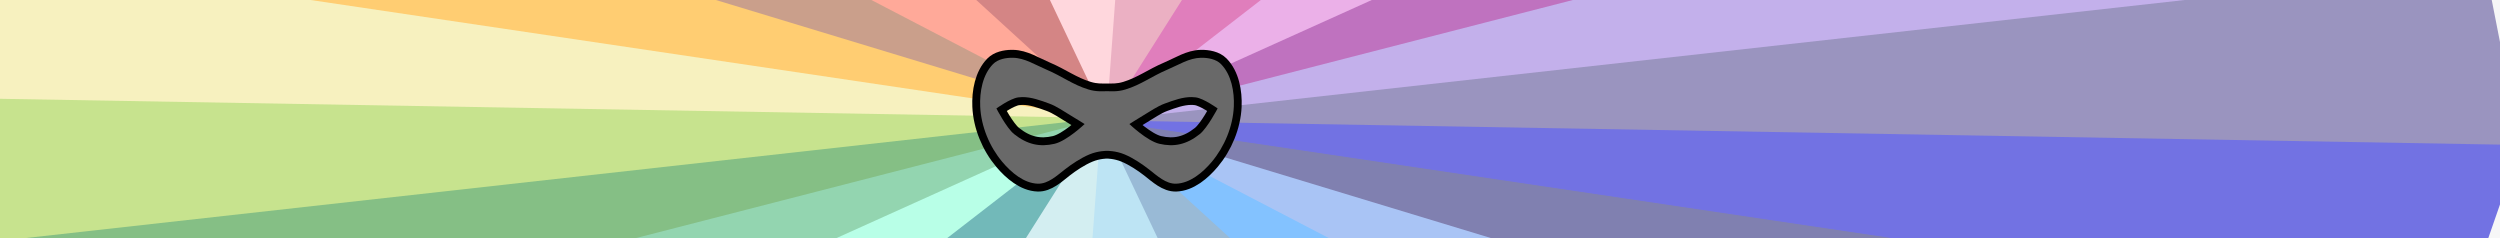
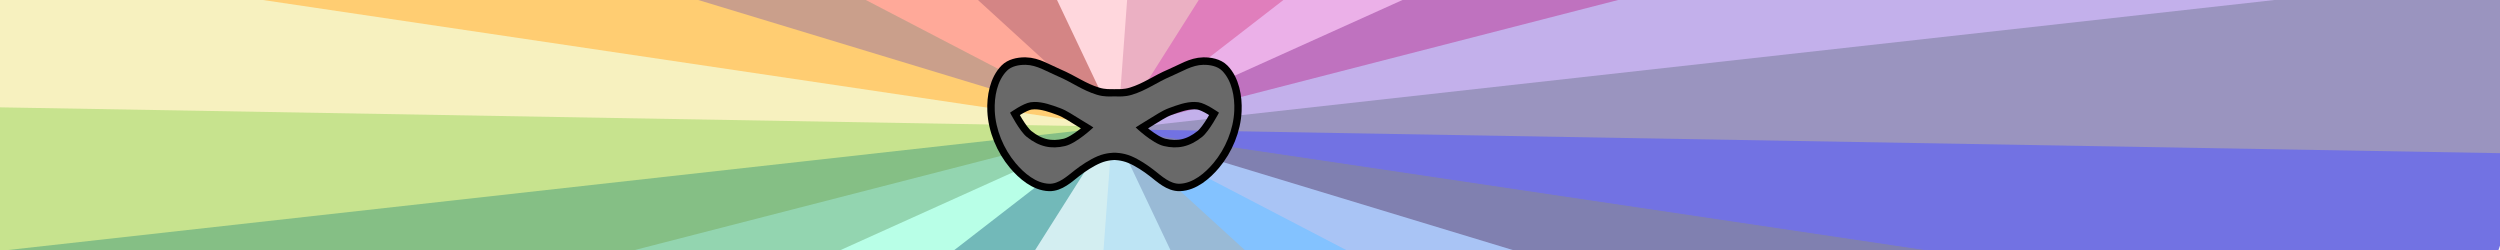
- <svg xmlns="http://www.w3.org/2000/svg" xmlns:xlink="http://www.w3.org/1999/xlink" width="2000" height="190" id="svg3088" version="1.1">
+ <svg xmlns="http://www.w3.org/2000/svg" xmlns:xlink="http://www.w3.org/1999/xlink" width="2000" height="200" id="svg3088" version="1.1">
  <defs id="defs3090">
    <linearGradient id="linearGradient4212">
      <stop style="stop-color:#ffffff;stop-opacity:1;" offset="0" id="stop4214" />
      <stop style="stop-color:#ffffff;stop-opacity:0;" offset="1" id="stop4216" />
    </linearGradient>
    <linearGradient id="linearGradient4192">
      <stop style="stop-color:#000000;stop-opacity:1;" offset="0" id="stop4194" />
      <stop style="stop-color:#000000;stop-opacity:0;" offset="1" id="stop4196" />
    </linearGradient>
    <linearGradient id="linearGradient4184">
      <stop style="stop-color:#008080;stop-opacity:1;" offset="0" id="stop4186" />
      <stop style="stop-color:#008080;stop-opacity:0;" offset="1" id="stop4188" />
    </linearGradient>
    <radialGradient xlink:href="#linearGradient4212" id="radialGradient4218" cx="1414.947" cy="153.941" fx="1414.947" fy="153.941" r="1000" gradientTransform="matrix(0.7087984,-1.1651099e-7,0,0.04155663,-4.094764,24.96567)" gradientUnits="userSpaceOnUse" />
    <clipPath clipPathUnits="userSpaceOnUse" id="clipPath3159">
      <g style="fill:none;stroke:#006082;stroke-width:31.773;stroke-miterlimit:4;stroke-opacity:1;stroke-dasharray:none;display:inline" id="g3161" transform="matrix(0.6987131,0,0,0.6987131,-78.64636,-52.80519)">
        <path style="font-size:medium;font-style:normal;font-variant:normal;font-weight:normal;font-stretch:normal;text-indent:0;text-align:start;text-decoration:none;line-height:normal;letter-spacing:normal;word-spacing:normal;text-transform:none;direction:ltr;block-progression:tb;writing-mode:lr-tb;text-anchor:start;baseline-shift:baseline;color:#000000;fill:#006082;fill-opacity:1;stroke:none;stroke-width:22.2;marker:none;visibility:visible;display:inline;overflow:visible;enable-background:accumulate;font-family:Sans;-inkscape-font-specification:Sans" d="m 278.288,285.556 -11.219,0.125 c -16.338,0.189 -35.431,3.648 -48.844,17.25 -26.364,26.736 -32.914,67.459 -31.406,101.938 2.034,46.518 21.538,93.174 51.281,128.531 20.694,24.601 50.345,51.048 86.531,52.219 28.805,0.932 49.775,-20.707 66.844,-34 14.228,-11.08 33.861,-24.041 51.594,-31.438 17.047,-7.111 34.852,-7.216 34.219,-7.219 l 0.031,0 0.062,0 0.031,0 c -0.17,5.1e-4 17.202,0.107 34.25,7.219 17.728,7.395 37.328,20.352 51.562,31.438 17.074,13.296 38.07,34.932 66.875,34 36.186,-1.171 65.837,-27.618 86.531,-52.219 29.743,-35.357 49.247,-82.014 51.281,-128.531 1.508,-34.478 -5.042,-75.201 -31.406,-101.938 -14.32,-14.522 -35.008,-17.526 -52.094,-17.219 -30.449,0.548 -54.327,17.126 -78.406,27.344 -35.973,15.264 -58.609,33.089 -90.875,42.938 -15.6,4.762 -25.342,3.773 -37.156,3.969 -0.481,-0.013 -0.42,-0.003 -0.5,0 -0.04,0.002 -0.311,-0.002 -0.25,0 -0.011,-2.1e-4 -0.02,2.1e-4 -0.031,0 -12.034,-0.234 -21.777,0.859 -37.594,-3.969 -32.266,-9.848 -54.902,-27.673 -90.875,-42.938 -21.918,-9.3 -43.75,-23.73 -70.438,-26.688 l 0,-0.812 z m 12.125,109.156 c 17.37,-0.315 36.711,6.53 55.875,13.531 14.811,5.411 29.027,15.653 45.094,25.094 5.88,3.455 11.129,6.875 18,11.219 -3.341,2.836 -6.57,5.628 -10.969,9 -12.596,9.657 -28.907,19.704 -39,22.062 -29.763,6.954 -52.568,2.472 -79.75,-19.25 -5.786,-4.624 -15.924,-18.37 -23.344,-30.375 -3.244,-5.249 -5.844,-9.823 -8.031,-13.719 2.542,-1.668 5.034,-3.345 8.344,-5.312 9.271,-5.511 21.188,-10.952 26.469,-11.688 2.388,-0.333 4.801,-0.517 7.312,-0.562 z m 372,0 c 3.167,-0.03 6.246,0.148 9.219,0.562 5.28,0.735 17.198,6.177 26.469,11.688 3.31,1.967 5.802,3.645 8.344,5.312 -2.187,3.896 -4.787,8.47 -8.031,13.719 -7.42,12.005 -17.558,25.751 -23.344,30.375 -27.179,21.719 -50.02,26.204 -79.781,19.25 -10.092,-2.358 -26.381,-12.406 -38.969,-22.062 -4.4,-3.376 -7.628,-6.162 -10.969,-9 6.871,-4.343 12.12,-7.763 18,-11.219 16.066,-9.441 30.283,-19.682 45.094,-25.094 18.478,-6.751 37.094,-13.374 53.969,-13.531 z" id="path3163" />
      </g>
    </clipPath>
-     <linearGradient xlink:href="#linearGradient4055-4" id="linearGradient3799" gradientUnits="userSpaceOnUse" gradientTransform="matrix(-1,0,0,1,512,0)" x1="456" y1="160" x2="360" y2="216" />
+     <linearGradient xlink:href="#linearGradient4055-4" id="linearGradient3799" gradientUnits="userSpaceOnUse" gradientTransform="matrix(-1,0,0,1,512,-1.924623)" x1="456" y1="160" x2="360" y2="216" />
    <linearGradient id="linearGradient4055-4">
      <stop id="stop4057-6" offset="0" style="stop-color:#000000;stop-opacity:1;" />
      <stop id="stop4059-2" offset="1" style="stop-color:#000000;stop-opacity:0" />
    </linearGradient>
-     <radialGradient xlink:href="#linearGradient4141-7" id="radialGradient3801" gradientUnits="userSpaceOnUse" gradientTransform="matrix(1.371676,0.0039729,-0.00294998,1.163506,-93.6753,-62.76795)" cx="256" cy="211.692" fx="256" fy="211.692" r="64" />
+     <radialGradient xlink:href="#linearGradient4141-7" id="radialGradient3801" gradientUnits="userSpaceOnUse" gradientTransform="matrix(1.371676,0.0039729,-0.00294998,1.163506,-93.6753,-64.69257)" cx="256" cy="211.692" fx="256" fy="211.692" r="64" />
    <linearGradient id="linearGradient4141-7">
      <stop id="stop4143-9" offset="0" style="stop-color:#ffffff;stop-opacity:1;" />
      <stop id="stop4145-7" offset="1" style="stop-color:#ffffff;stop-opacity:0" />
    </linearGradient>
-     <radialGradient xlink:href="#linearGradient4038-5" id="radialGradient3803" gradientUnits="userSpaceOnUse" gradientTransform="matrix(0.7777373,0,-6.9715088e-8,1.405704,56.89927,-12.01306)" cx="256" cy="241.881" fx="256" fy="241.881" r="64" />
+     <radialGradient xlink:href="#linearGradient4038-5" id="radialGradient3803" gradientUnits="userSpaceOnUse" gradientTransform="matrix(0.7777373,0,-6.9715088e-8,1.405704,56.89927,-13.93769)" cx="256" cy="241.881" fx="256" fy="241.881" r="64" />
    <linearGradient id="linearGradient4038-5">
      <stop style="stop-color:#ffffff;stop-opacity:1;" offset="0" id="stop4040-2" />
      <stop style="stop-color:#ffffff;stop-opacity:0" offset="1" id="stop4042-4" />
    </linearGradient>
-     <linearGradient xlink:href="#linearGradient4020-4" id="linearGradient3805" gradientUnits="userSpaceOnUse" gradientTransform="matrix(1.01393,0,0,1,-6.463705,0)" x1="456" y1="160" x2="360" y2="216" />
+     <linearGradient xlink:href="#linearGradient4020-4" id="linearGradient3805" gradientUnits="userSpaceOnUse" gradientTransform="matrix(1.01393,0,0,1,-6.463705,-1.924623)" x1="456" y1="160" x2="360" y2="216" />
    <linearGradient id="linearGradient4020-4">
      <stop style="stop-color:#000000;stop-opacity:1;" offset="0" id="stop4022-5" />
      <stop style="stop-color:#000000;stop-opacity:0" offset="1" id="stop4024-2" />
    </linearGradient>
  </defs>
-   <g id="layer1" transform="translate(0,126)" style="display:inline">
-     <g id="g3054" transform="matrix(0.9307119,0.2084456,-0.4301958,0.4509639,-34.23104,-253.2603)">
+   <g id="layer1" transform="translate(0,136)" style="display:inline">
+     <g id="g3054" transform="matrix(0.9307119,0.2084456,-0.4301958,0.4509639,-25.23104,-256.2603)">
      <path style="fill:#a0522d;fill-opacity:1;stroke:none" d="m -23.375,-386.906 c -24.621,93.605 -49.274,187.202 -73.875,280.812 365.699,46.46 731.396,92.939 1097.094,139.406 10.877,0.607 -1.188,-5.16 -5.479,-6.462 -339.046,-138.664 -678.111,-277.285 -1017.146,-415.975 -0.198,0.74 -0.396,1.479 -0.594,2.219 z" id="path4133" />
      <path style="fill:#ffa500;fill-opacity:1;stroke:none" d="m -96.75,-107.781 c 0.434,96.802 0.896,193.604 1.312,290.406 C 269.833,132.851 635.104,83.084 1000.375,33.312 1011.007,31.081 997.845,28.634 993.4,28.493 630.018,-17.701 266.626,-63.825 -96.75,-110.062 c 0,0.76 0,1.521 0,2.281 z" id="path4135" />
      <path style="fill:#f0e68c;fill-opacity:1;stroke:none" d="m -93.719,178.375 c -4.844,1.385 1.92,10.53 1.765,15.042 C -67.626,282.611 -43.292,371.804 -18.969,461 320.991,318.424 660.925,175.787 1000.875,33.188 c 9.738,-4.912 -3.622,-3.891 -7.998,-2.867 C 630.678,79.672 268.48,129.023 -93.719,178.375 z" id="path4137" />
      <path style="fill:#9acd32;fill-opacity:1;stroke:none" d="M 999.312,29.5 C 659.375,172.103 319.44,314.714 -20.5,457.312 28.662,541.57 77.846,625.814 126.969,710.094 418.444,484.411 709.86,258.65 1001.312,32.938 c 3.533,-4.634 5.48,-4.843 -2,-3.438 z" id="path4139" />
      <path style="fill:#228b22;fill-opacity:1;stroke:none" d="M 998.875,29.75 C 707.427,255.48 415.977,481.205 124.531,706.938 193.847,775.6 263.147,844.28 332.438,912.969 555.517,619.497 778.605,326.032 1001.688,32.562 c 2.191,-5.37 4.058,-6.098 -2.812,-2.812 z" id="path4141" />
      <path style="fill:#3cb371;fill-opacity:1;stroke:none" d="M 998.5,30.125 C 775.417,323.594 552.33,617.06 329.25,910.531 413.923,958.97 498.635,1007.342 583.344,1055.719 722.832,714.493 862.413,373.305 1001.938,32.094 c 0.71,-5.746 2.336,-6.953 -3.438,-1.969 z" id="path4143" />
      <path style="fill:#7fffd4;fill-opacity:1;stroke:none" d="M 998.25,30.594 C 858.703,371.789 719.199,713.003 579.625,1054.188 c 94.34,24.837 188.682,49.667 283.031,74.469 46.46,-365.689 92.939,-731.375 139.406,-1097.062 -0.787,-5.739 0.473,-7.324 -3.812,-1 z" id="path4145" />
      <path style="fill:#008080;fill-opacity:1;stroke:none" d="M 998.125,31.094 C 951.637,396.78 905.219,762.476 858.688,1128.156 c 97.563,-0.403 195.125,-0.878 292.688,-1.281 -49.774,-365.27 -99.541,-730.542 -149.312,-1095.812 -2.255,-5.314 -1.417,-7.182 -3.938,0.031 z" id="path4147" />
      <path style="fill:#b0e0e6;fill-opacity:1;stroke:none" d="m 998.125,31.625 c 49.752,365.262 99.571,730.514 149.281,1095.781 94.121,-25.654 188.227,-51.364 282.344,-77.031 C 1287.174,710.426 1144.537,370.502 1001.938,30.562 c -3.567,-4.629 -3.251,-6.533 -3.812,1.062 z" id="path4149" />
      <path style="fill:#87ceeb;fill-opacity:1;stroke:none" d="m 998.25,32.125 c 142.603,339.927 285.214,679.852 427.812,1019.781 84.257,-49.152 168.502,-98.325 252.781,-147.437 C 1453.161,612.993 1227.4,321.578 1001.688,30.125 c -4.634,-3.533 -4.843,-5.48 -3.438,2 z" id="path4151" />
      <path style="fill:#4682b4;fill-opacity:1;stroke:none" d="m 998.5,32.562 c 225.73,291.448 451.455,582.898 677.188,874.344 C 1744.35,837.59 1813.03,768.29 1881.719,699 1588.247,475.92 1294.782,252.833 1001.312,29.75 995.942,27.559 995.215,25.692 998.5,32.562 z" id="path4153" />
      <path style="fill:#1e90ff;fill-opacity:1;stroke:#1e90ff;stroke-width:1.581;stroke-opacity:1" d="m 998.875,32.938 c 293.469,223.083 586.935,446.17 880.406,669.25 48.449,-84.684 96.832,-169.406 145.219,-254.125 C 1683.264,308.585 1342.065,169.014 1000.844,29.5 c -5.746,-0.71 -6.953,-2.336 -1.969,3.438 z" id="path4155" />
      <path style="fill:#6495ed;fill-opacity:1;stroke:none" d="m 994.812,29.969 c 11.497,7.653 25.363,10.997 37.853,16.844 330.099,134.995 660.216,269.946 990.303,404.968 24.828,-94.34 49.646,-188.682 74.437,-283.031 -365.689,-46.449 -731.375,-92.918 -1097.062,-139.375 -1.844,0.198 -3.688,0.396 -5.531,0.594 z" id="path4157" />
      <path style="fill:#191970;fill-opacity:1;stroke:#000000;stroke-width:0.003;stroke-miterlimit:4;stroke-opacity:1;stroke-dasharray:none" d="m 2093.344,-119.625 c -364.51,49.667 -729.021,99.333 -1093.531,149 -10.632,2.231 2.53,4.678 6.975,4.82 363.372,46.183 726.753,92.297 1090.118,138.524 -0.403,-97.552 -0.878,-195.104 -1.281,-292.656 -0.76,0.104 -1.521,0.208 -2.281,0.312 z" id="path4159" />
      <path style="fill:#0000cd;fill-opacity:1;stroke:#0000cd;stroke-width:1.586;stroke-miterlimit:4;stroke-opacity:1;stroke-dasharray:none" d="M 2017,-397.562 C 1677.771,-255.208 1338.542,-112.854 999.312,29.5 c -9.738,4.912 3.622,3.891 7.998,2.867 362.95,-49.437 725.89,-98.941 1088.845,-148.336 -25.655,-94.162 -51.363,-188.31 -77.031,-282.469 -0.708,0.292 -1.417,0.583 -2.125,0.875 z" id="path4161" />
      <path style="fill:#483d8b;fill-opacity:1;stroke:none" d="M 1871.406,-646.062 C 1580.562,-420.792 1289.719,-195.521 998.875,29.75 c -8.133,7.261 4.486,2.869 8.455,0.73 337.776,-141.701 675.548,-283.409 1013.326,-425.105 -49.152,-84.267 -98.325,-168.523 -147.437,-252.812 -0.604,0.458 -1.208,0.917 -1.813,1.375 z" id="path4163" />
      <path style="fill:#9370db;fill-opacity:1;stroke:none" d="M 1666.375,-848.469 C 1443.75,-555.604 1221.125,-262.74 998.5,30.125 c -5.967,9.105 5.078,1.617 8.347,-1.474 289.603,-224.311 579.209,-448.619 868.81,-672.932 -69.316,-68.653 -138.616,-137.321 -207.906,-206 -0.458,0.604 -0.917,1.208 -1.375,1.812 z" id="path4165" />
      <path style="fill:#8b008b;fill-opacity:1;stroke:none" d="M 1415.969,-990.938 C 1276.729,-650.427 1137.49,-309.917 998.25,30.594 c -3.381,10.347 5.307,0.21 7.674,-3.604 221.671,-291.612 443.346,-583.22 665.014,-874.834 -84.684,-48.449 -169.406,-96.832 -254.125,-145.219 -0.281,0.708 -0.562,1.417 -0.844,2.125 z" id="path4167" />
      <path style="fill:#da70d6;fill-opacity:1;stroke:none" d="m 1137.219,-1063.75 c -46.365,364.948 -92.729,729.896 -139.094,1094.844 -0.607,10.877 5.16,-1.188 6.462,-5.479 138.654,-339.046 277.264,-678.111 415.944,-1017.146 -94.34,-24.837 -188.682,-49.667 -283.031,-74.469 -0.094,0.75 -0.188,1.5 -0.281,2.25 z" id="path4169" />
      <path style="fill:#c71585;fill-opacity:1;stroke:none" d="m 851.094,-1064.188 c -4.992,0.757 0.531,10.695 -0.214,15.162 49.082,360.217 98.163,720.434 147.245,1080.65 2.231,10.632 4.678,-2.53 4.82,-6.975 46.183,-363.382 92.297,-726.773 138.524,-1090.15 -96.792,0.417 -193.583,0.878 -290.375,1.312 z" id="path4171" />
      <path style="fill:#db7093;fill-opacity:1;stroke:none" d="m 850.562,-1064.125 c -93.375,25.468 -186.749,50.943 -280.125,76.406 142.576,339.96 285.213,679.894 427.812,1019.844 4.912,9.738 3.891,-3.622 2.867,-7.998 C 951.68,-338.823 902.177,-701.764 852.781,-1064.719 c -0.74,0.198 -1.479,0.396 -2.219,0.594 z" id="path4173" />
      <path style="fill:#ffb6c1;fill-opacity:1;stroke:none" d="m 572.156,-988.094 c -83.618,48.765 -167.209,97.577 -250.844,146.312 225.693,291.476 451.464,582.891 677.188,874.344 7.261,8.133 2.869,-4.486 0.73,-8.455 C 857.529,-313.679 715.821,-651.462 574.125,-989.25 c -0.656,0.385 -1.312,0.771 -1.969,1.156 z" id="path4175" />
      <path style="fill:#b22222;fill-opacity:1;stroke:none" d="m 322.875,-842.594 c -68.138,68.748 -136.256,137.515 -204.406,206.25 293.471,223.09 586.937,446.188 880.406,669.281 9.105,5.967 1.617,-5.078 -1.474,-8.347 C 773.09,-265.012 548.783,-554.618 324.469,-844.219 c -0.531,0.542 -1.062,1.083 -1.594,1.625 z" id="path4177" />
      <path style="fill:#ff6347;fill-opacity:1;stroke:none" d="m 119.75,-637.562 c -48.016,84.055 -96.069,168.089 -144.062,252.156 341.236,139.488 682.435,279.07 1023.656,418.594 10.347,3.381 0.21,-5.307 -3.604,-7.674 C 704.128,-196.167 412.52,-417.853 120.906,-639.531 c -0.385,0.656 -0.771,1.312 -1.156,1.969 z" id="path4179" />
    </g>
    <g id="layer2" style="display:inline" />
-     <rect style="opacity:0.449;fill:#ffffff;fill-opacity:1;stroke:#ffffff;stroke-width:2.5;stroke-linecap:butt;stroke-linejoin:miter;stroke-miterlimit:4;stroke-opacity:1;stroke-dasharray:none;stroke-dashoffset:0" id="rect3896" width="2438.104" height="319.612" x="-346.931" y="-171.191" ry="0.945" rx="0.945" />
-     <g transform="matrix(0.907723,0.4195699,-0.4195699,0.907723,2861.818,-409.3808)" id="g3055">
-       <path id="path3057" d="m -23.375,-386.906 c -24.621,93.605 -49.274,187.202 -73.875,280.812 365.699,46.46 731.396,92.939 1097.094,139.406 10.877,0.607 -1.188,-5.16 -5.479,-6.462 -339.046,-138.664 -678.111,-277.285 -1017.146,-415.975 -0.198,0.74 -0.396,1.479 -0.594,2.219 z" style="fill:#a0522d;fill-opacity:1;stroke:none" />
-       <path id="path3059" d="m -96.75,-107.781 c 0.434,96.802 0.896,193.604 1.312,290.406 C 269.833,132.851 635.104,83.084 1000.375,33.312 1011.007,31.081 997.845,28.634 993.4,28.493 630.018,-17.701 266.626,-63.825 -96.75,-110.062 c 0,0.76 0,1.521 0,2.281 z" style="fill:#ffa500;fill-opacity:1;stroke:none" />
-       <path id="path3061" d="m -93.719,178.375 c -4.844,1.385 1.92,10.53 1.765,15.042 C -67.626,282.611 -43.292,371.804 -18.969,461 320.991,318.424 660.925,175.787 1000.875,33.188 c 9.738,-4.912 -3.622,-3.891 -7.998,-2.867 C 630.678,79.672 268.48,129.023 -93.719,178.375 z" style="fill:#f0e68c;fill-opacity:1;stroke:none" />
-       <path id="path3063" d="M 999.312,29.5 C 659.375,172.103 319.44,314.714 -20.5,457.312 28.662,541.57 77.846,625.814 126.969,710.094 418.444,484.411 709.86,258.65 1001.312,32.938 c 3.533,-4.634 5.48,-4.843 -2,-3.438 z" style="fill:#9acd32;fill-opacity:1;stroke:none" />
-       <path id="path3065" d="M 998.875,29.75 C 707.427,255.48 415.977,481.205 124.531,706.938 193.847,775.6 263.147,844.28 332.438,912.969 555.517,619.497 778.605,326.032 1001.688,32.562 c 2.191,-5.37 4.058,-6.098 -2.812,-2.812 z" style="fill:#228b22;fill-opacity:1;stroke:none" />
-       <path id="path3067" d="M 998.5,30.125 C 775.417,323.594 552.33,617.06 329.25,910.531 413.923,958.97 498.635,1007.342 583.344,1055.719 722.832,714.493 862.413,373.305 1001.938,32.094 c 0.71,-5.746 2.336,-6.953 -3.438,-1.969 z" style="fill:#3cb371;fill-opacity:1;stroke:none" />
-       <path id="path3069" d="M 998.25,30.594 C 858.703,371.789 719.199,713.003 579.625,1054.188 c 94.34,24.837 188.682,49.667 283.031,74.469 46.46,-365.689 92.939,-731.375 139.406,-1097.062 -0.787,-5.739 0.473,-7.324 -3.812,-1 z" style="fill:#7fffd4;fill-opacity:1;stroke:none" />
-       <path id="path3071" d="M 998.125,31.094 C 951.637,396.78 905.219,762.476 858.688,1128.156 c 97.563,-0.403 195.125,-0.878 292.688,-1.281 -49.774,-365.27 -99.541,-730.542 -149.312,-1095.812 -2.255,-5.314 -1.417,-7.182 -3.938,0.031 z" style="fill:#008080;fill-opacity:1;stroke:none" />
-       <path id="path3073" d="m 998.125,31.625 c 49.752,365.262 99.571,730.514 149.281,1095.781 94.121,-25.654 188.227,-51.364 282.344,-77.031 C 1287.174,710.426 1144.537,370.502 1001.938,30.562 c -3.567,-4.629 -3.251,-6.533 -3.812,1.062 z" style="fill:#b0e0e6;fill-opacity:1;stroke:none" />
-       <path id="path3075" d="m 998.25,32.125 c 142.603,339.927 285.214,679.852 427.812,1019.781 84.257,-49.152 168.502,-98.325 252.781,-147.437 C 1453.161,612.993 1227.4,321.578 1001.688,30.125 c -4.634,-3.533 -4.843,-5.48 -3.438,2 z" style="fill:#87ceeb;fill-opacity:1;stroke:none" />
-       <path id="path3077" d="m 998.5,32.562 c 225.73,291.448 451.455,582.898 677.188,874.344 C 1744.35,837.59 1813.03,768.29 1881.719,699 1588.247,475.92 1294.782,252.833 1001.312,29.75 995.942,27.559 995.215,25.692 998.5,32.562 z" style="fill:#4682b4;fill-opacity:1;stroke:none" />
-       <path id="path3079" d="m 998.875,32.938 c 293.469,223.083 586.935,446.17 880.406,669.25 48.449,-84.684 96.832,-169.406 145.219,-254.125 C 1683.264,308.585 1342.065,169.014 1000.844,29.5 c -5.746,-0.71 -6.953,-2.336 -1.969,3.438 z" style="fill:#1e90ff;fill-opacity:1;stroke:#1e90ff;stroke-width:1;stroke-opacity:1" />
-       <path id="path3081" d="m 994.812,29.969 c 11.497,7.653 25.363,10.997 37.853,16.844 330.099,134.995 660.216,269.946 990.303,404.968 24.828,-94.34 49.646,-188.682 74.437,-283.031 -365.689,-46.449 -731.375,-92.918 -1097.062,-139.375 -1.844,0.198 -3.688,0.396 -5.531,0.594 z" style="fill:#6495ed;fill-opacity:1;stroke:none" />
-       <path id="path3083" d="m 2093.344,-119.625 c -364.51,49.667 -729.021,99.333 -1093.531,149 -10.632,2.231 2.53,4.678 6.975,4.82 363.372,46.183 726.753,92.297 1090.118,138.524 -0.403,-97.552 -0.878,-195.104 -1.281,-292.656 -0.76,0.104 -1.521,0.208 -2.281,0.312 z" style="fill:#191970;fill-opacity:1;stroke:#000000;stroke-width:0.002;stroke-miterlimit:4;stroke-opacity:1;stroke-dasharray:none" />
-       <path id="path3085" d="M 2017,-397.562 C 1677.771,-255.208 1338.542,-112.854 999.312,29.5 c -9.738,4.912 3.622,3.891 7.998,2.867 362.95,-49.437 725.89,-98.941 1088.845,-148.336 -25.655,-94.162 -51.363,-188.31 -77.031,-282.469 -0.708,0.292 -1.417,0.583 -2.125,0.875 z" style="fill:#0000cd;fill-opacity:1;stroke:#0000cd;stroke-width:1.003;stroke-miterlimit:4;stroke-opacity:1;stroke-dasharray:none" />
-       <path id="path3087" d="M 1871.406,-646.062 C 1580.562,-420.792 1289.719,-195.521 998.875,29.75 c -8.133,7.261 4.486,2.869 8.455,0.73 337.776,-141.701 675.548,-283.409 1013.326,-425.105 -49.152,-84.267 -98.325,-168.523 -147.437,-252.812 -0.604,0.458 -1.208,0.917 -1.813,1.375 z" style="fill:#483d8b;fill-opacity:1;stroke:none" />
-       <path id="path3089" d="M 1666.375,-848.469 C 1443.75,-555.604 1221.125,-262.74 998.5,30.125 c -5.967,9.105 5.078,1.617 8.347,-1.474 289.603,-224.311 579.209,-448.619 868.81,-672.932 -69.316,-68.653 -138.616,-137.321 -207.906,-206 -0.458,0.604 -0.917,1.208 -1.375,1.812 z" style="fill:#9370db;fill-opacity:1;stroke:none" />
-       <path id="path3091" d="M 1415.969,-990.938 C 1276.729,-650.427 1137.49,-309.917 998.25,30.594 c -3.381,10.347 5.307,0.21 7.674,-3.604 221.671,-291.612 443.346,-583.22 665.014,-874.834 -84.684,-48.449 -169.406,-96.832 -254.125,-145.219 -0.281,0.708 -0.562,1.417 -0.844,2.125 z" style="fill:#8b008b;fill-opacity:1;stroke:none" />
-       <path id="path3093" d="m 1137.219,-1063.75 c -46.365,364.948 -92.729,729.896 -139.094,1094.844 -0.607,10.877 5.16,-1.188 6.462,-5.479 138.654,-339.046 277.264,-678.111 415.944,-1017.146 -94.34,-24.837 -188.682,-49.667 -283.031,-74.469 -0.094,0.75 -0.188,1.5 -0.281,2.25 z" style="fill:#da70d6;fill-opacity:1;stroke:none" />
-       <path id="path3095" d="m 851.094,-1064.188 c -4.992,0.757 0.531,10.695 -0.214,15.162 49.082,360.217 98.163,720.434 147.245,1080.65 2.231,10.632 4.678,-2.53 4.82,-6.975 46.183,-363.382 92.297,-726.773 138.524,-1090.15 -96.792,0.417 -193.583,0.878 -290.375,1.312 z" style="fill:#c71585;fill-opacity:1;stroke:none" />
-       <path id="path3097" d="m 850.562,-1064.125 c -93.375,25.468 -186.749,50.943 -280.125,76.406 142.576,339.96 285.213,679.894 427.812,1019.844 4.912,9.738 3.891,-3.622 2.867,-7.998 C 951.68,-338.823 902.177,-701.764 852.781,-1064.719 c -0.74,0.198 -1.479,0.396 -2.219,0.594 z" style="fill:#db7093;fill-opacity:1;stroke:none" />
-       <path id="path3099" d="m 572.156,-988.094 c -83.618,48.765 -167.209,97.577 -250.844,146.312 225.693,291.476 451.464,582.891 677.188,874.344 7.261,8.133 2.869,-4.486 0.73,-8.455 C 857.529,-313.679 715.821,-651.462 574.125,-989.25 c -0.656,0.385 -1.312,0.771 -1.969,1.156 z" style="fill:#ffb6c1;fill-opacity:1;stroke:none" />
-       <path id="path3101" d="m 322.875,-842.594 c -68.138,68.748 -136.256,137.515 -204.406,206.25 293.471,223.09 586.937,446.188 880.406,669.281 9.105,5.967 1.617,-5.078 -1.474,-8.347 C 773.09,-265.012 548.783,-554.618 324.469,-844.219 c -0.531,0.542 -1.062,1.083 -1.594,1.625 z" style="fill:#b22222;fill-opacity:1;stroke:none" />
-       <path id="path3103" d="m 119.75,-637.562 c -48.016,84.055 -96.069,168.089 -144.062,252.156 341.236,139.488 682.435,279.07 1023.656,418.594 10.347,3.381 0.21,-5.307 -3.604,-7.674 C 704.128,-196.167 412.52,-417.853 120.906,-639.531 c -0.385,0.656 -0.771,1.312 -1.156,1.969 z" style="fill:#ff6347;fill-opacity:1;stroke:none" />
-     </g>
+     <rect style="opacity:0.449;fill:#ffffff;fill-opacity:1;stroke:#ffffff;stroke-width:2.5;stroke-linecap:butt;stroke-linejoin:miter;stroke-miterlimit:4;stroke-opacity:1;stroke-dasharray:none;stroke-dashoffset:0" id="rect3896" width="2438.104" height="319.612" x="-337.931" y="-174.191" ry="0.945" rx="0.945" />
  </g>
-   <g id="layer3" style="display:inline" transform="translate(0,-66)">
-     <g style="display:inline" id="mask_group" transform="matrix(3.770406,0,0,3.770406,764.6924,35.67083)">
+   <g id="layer3" style="display:inline;opacity:1" transform="translate(0,-56)">
+     <g style="display:inline" id="mask_group" transform="matrix(3.560521,0,0,3.560521,777.422,35.57832)">
      <g style="fill:none;stroke:none;display:inline" id="eyes" transform="matrix(0.09628644,0,0,0.09628644,-13.90061,-8.295713)">
        <path id="path3911" d="m 290.225,383.618 c 20.266,-0.367 40.738,7.196 59.875,14.188 16.786,6.133 31.498,16.915 46.906,25.969 10.484,6.16 30.969,19.281 30.969,19.281 0,0 -38.826,37.018 -66.031,43.375 -32.325,7.553 -60.041,1.91 -89.219,-21.406 -16.832,-13.451 -39.062,-56.312 -39.062,-56.312 0,0 30.151,-21.965 47.906,-24.438 2.883,-0.401 5.761,-0.604 8.656,-0.656 z" style="fill:none;stroke:none" />
        <path id="path3905" d="m 662.319,383.618 c 3.621,-0.034 7.24,0.154 10.844,0.656 17.755,2.473 47.906,24.438 47.906,24.438 0,0 -22.23,42.862 -39.062,56.312 -29.178,23.317 -56.925,28.959 -89.25,21.406 -27.205,-6.357 -66,-43.375 -66,-43.375 0,0 20.485,-13.121 30.969,-19.281 15.409,-9.054 30.12,-19.836 46.906,-25.969 18.453,-6.742 38.134,-14.005 57.688,-14.188 z" style="fill:none;stroke:none" />
      </g>
      <g transform="matrix(0.09628644,0,0,0.09628644,-13.90061,-8.295713)" id="outline" style="fill:none;stroke:#000000;stroke-width:34.524;stroke-miterlimit:4;stroke-opacity:1;stroke-dasharray:none;display:inline">
        <path id="path3871" transform="translate(97.22501,196.2745)" d="m 169.969,100.5 c -14.666,0.169 -30.939,3.671 -41.062,13.938 -22.893,23.216 -29.643,61.082 -28.219,93.656 1.911,43.705 20.526,88.398 48.688,121.875 19.753,23.481 47.707,47.289 78.375,48.281 22.513,0.728 41.916,-17.817 59.688,-31.656 14.782,-11.512 34.877,-24.909 54.125,-32.938 19.404,-8.094 38.184,-8.064 38.531,-8.062 0,0 0.059,10e-6 0.062,0 0.335,-10e-4 19.152,-0.034 38.562,8.062 19.248,8.029 39.312,21.426 54.094,32.938 17.771,13.84 37.206,32.384 59.719,31.656 30.668,-0.992 58.622,-24.8 78.375,-48.281 28.161,-33.477 46.776,-78.17 48.688,-121.875 1.425,-32.574 -5.326,-70.44 -28.219,-93.656 -10.798,-10.951 -28.623,-14.183 -44,-13.906 -26.275,0.473 -48.887,15.706 -74.25,26.469 -34.568,14.668 -57.602,32.854 -91.969,43.344 -17.595,5.37 -29.559,4.219 -40.688,4.438 -0.227,-0.006 -0.46,0.004 -0.688,0 -11.128,-0.218 -23.062,0.933 -40.656,-4.438 C 304.758,159.854 281.725,141.668 247.156,127 221.793,116.238 199.15,101.004 172.875,100.531 c -0.961,-0.017 -1.928,-0.043 -2.906,-0.031 z M 193,187.344 c 20.266,-0.367 40.738,7.196 59.875,14.188 16.786,6.133 31.498,16.915 46.906,25.969 10.484,6.16 30.969,19.281 30.969,19.281 0,0 -38.826,37.018 -66.031,43.375 -32.325,7.553 -60.041,1.91 -89.219,-21.406 -16.832,-13.451 -39.062,-56.312 -39.062,-56.312 0,0 30.151,-21.965 47.906,-24.438 2.883,-0.401 5.761,-0.604 8.656,-0.656 z m 372.094,0 c 3.621,-0.034 7.24,0.154 10.844,0.656 17.755,2.473 47.906,24.438 47.906,24.438 0,0 -22.23,42.862 -39.062,56.312 -29.178,23.317 -56.925,28.959 -89.25,21.406 -27.205,-6.357 -66,-43.375 -66,-43.375 0,0 20.485,-13.121 30.969,-19.281 15.409,-9.054 30.12,-19.836 46.906,-25.969 18.453,-6.742 38.134,-14.005 57.688,-14.188 z" style="fill:none;stroke:#000000;stroke-width:34.524;stroke-miterlimit:4;stroke-opacity:1;stroke-dasharray:none" />
      </g>
      <path id="mask" d="m 12.102,20.301 c -1.481,-0.027 -3.179,0.289 -4.219,1.344 -2.204,2.235 -2.856,5.864 -2.719,9 0.184,4.208 1.976,8.527 4.688,11.75 1.902,2.261 4.578,4.529 7.531,4.625 2.168,0.07 4.039,-1.699 5.75,-3.031 1.423,-1.108 3.365,-2.414 5.219,-3.188 1.886,-0.787 3.719,-0.75 3.719,-0.75 0,0 1.833,-0.037 3.719,0.75 1.853,0.773 3.764,2.079 5.188,3.188 1.711,1.333 3.582,3.101 5.75,3.031 2.953,-0.096 5.661,-2.364 7.562,-4.625 2.712,-3.223 4.503,-7.542 4.688,-11.75 0.137,-3.136 -0.514,-6.765 -2.719,-9 -1.04,-1.054 -2.769,-1.37 -4.25,-1.344 -2.53,0.046 -4.714,1.495 -7.156,2.531 -3.328,1.412 -5.535,3.177 -8.844,4.188 -1.698,0.518 -2.833,0.375 -3.938,0.375 -1.105,0 -2.271,0.143 -3.969,-0.375 -3.309,-1.01 -5.515,-2.775 -8.844,-4.188 -2.442,-1.036 -4.626,-2.486 -7.156,-2.531 z m 1.938,8.344 c 1.951,-0.035 3.939,0.702 5.781,1.375 1.616,0.591 3.016,1.628 4.5,2.5 1.009,0.593 3,1.844 3,1.844 0,0 -3.755,3.575 -6.375,4.188 -3.112,0.727 -5.784,0.183 -8.594,-2.062 -1.621,-1.295 -3.75,-5.438 -3.75,-5.438 0,0 2.915,-2.106 4.625,-2.344 0.278,-0.039 0.534,-0.057 0.812,-0.062 z m 36.031,0 c 0.279,0.005 0.566,0.024 0.844,0.062 1.71,0.238 4.625,2.344 4.625,2.344 0,0 -2.161,4.142 -3.781,5.438 -2.809,2.245 -5.481,2.79 -8.594,2.062 -2.62,-0.612 -6.344,-4.188 -6.344,-4.188 0,0 1.959,-1.251 2.969,-1.844 1.484,-0.872 2.915,-1.909 4.531,-2.5 1.843,-0.673 3.799,-1.41 5.75,-1.375 z" style="fill:#696969;fill-opacity:1;stroke:none" />
      <g style="opacity:0.672;display:inline" id="lighting" transform="matrix(0.1378054,0,0,0.1378054,-3.079568,-1.012733)" clip-path="url(#clipPath3159)">
        <path style="fill:url(#linearGradient3799);fill-opacity:1;stroke:none" d="M 48,144 200,144 96,360 56,296 z" id="path4032" />
        <rect y="124.257" x="117.888" height="174.159" width="274.725" id="rect4036" style="opacity:0.502;fill:url(#radialGradient3801);fill-opacity:1;stroke:none" />
        <rect style="opacity:0.494;fill:url(#radialGradient3803);fill-opacity:1;stroke:none" id="rect4048" width="176" height="150.586" x="168" y="225.414" />
        <path id="path4018" d="m 464,144 -154.117,0 105.449,216 40.557,-64 z" style="fill:url(#linearGradient3805);fill-opacity:1;stroke:none" />
      </g>
    </g>
  </g>
-   <g id="layer4" style="display:none" transform="translate(0,62)">
+   <g id="layer4" style="display:none" transform="translate(0,72)">
    <text xml:space="preserve" style="font-size:72px;font-style:normal;font-variant:normal;font-weight:normal;font-stretch:normal;text-align:start;line-height:125%;letter-spacing:0px;word-spacing:0px;writing-mode:lr-tb;text-anchor:start;fill:#000000;fill-opacity:1;stroke:none;font-family:FontAwesome;-inkscape-font-specification:FontAwesome" x="1009" y="90" id="text3081">
      <tspan id="tspan3083" x="1009" y="90" style="font-style:normal;font-variant:normal;font-weight:600;font-stretch:normal;font-family:FreeSans;-inkscape-font-specification:FreeSans Semi-Bold">Bitmask</tspan>
    </text>
  </g>
</svg>
